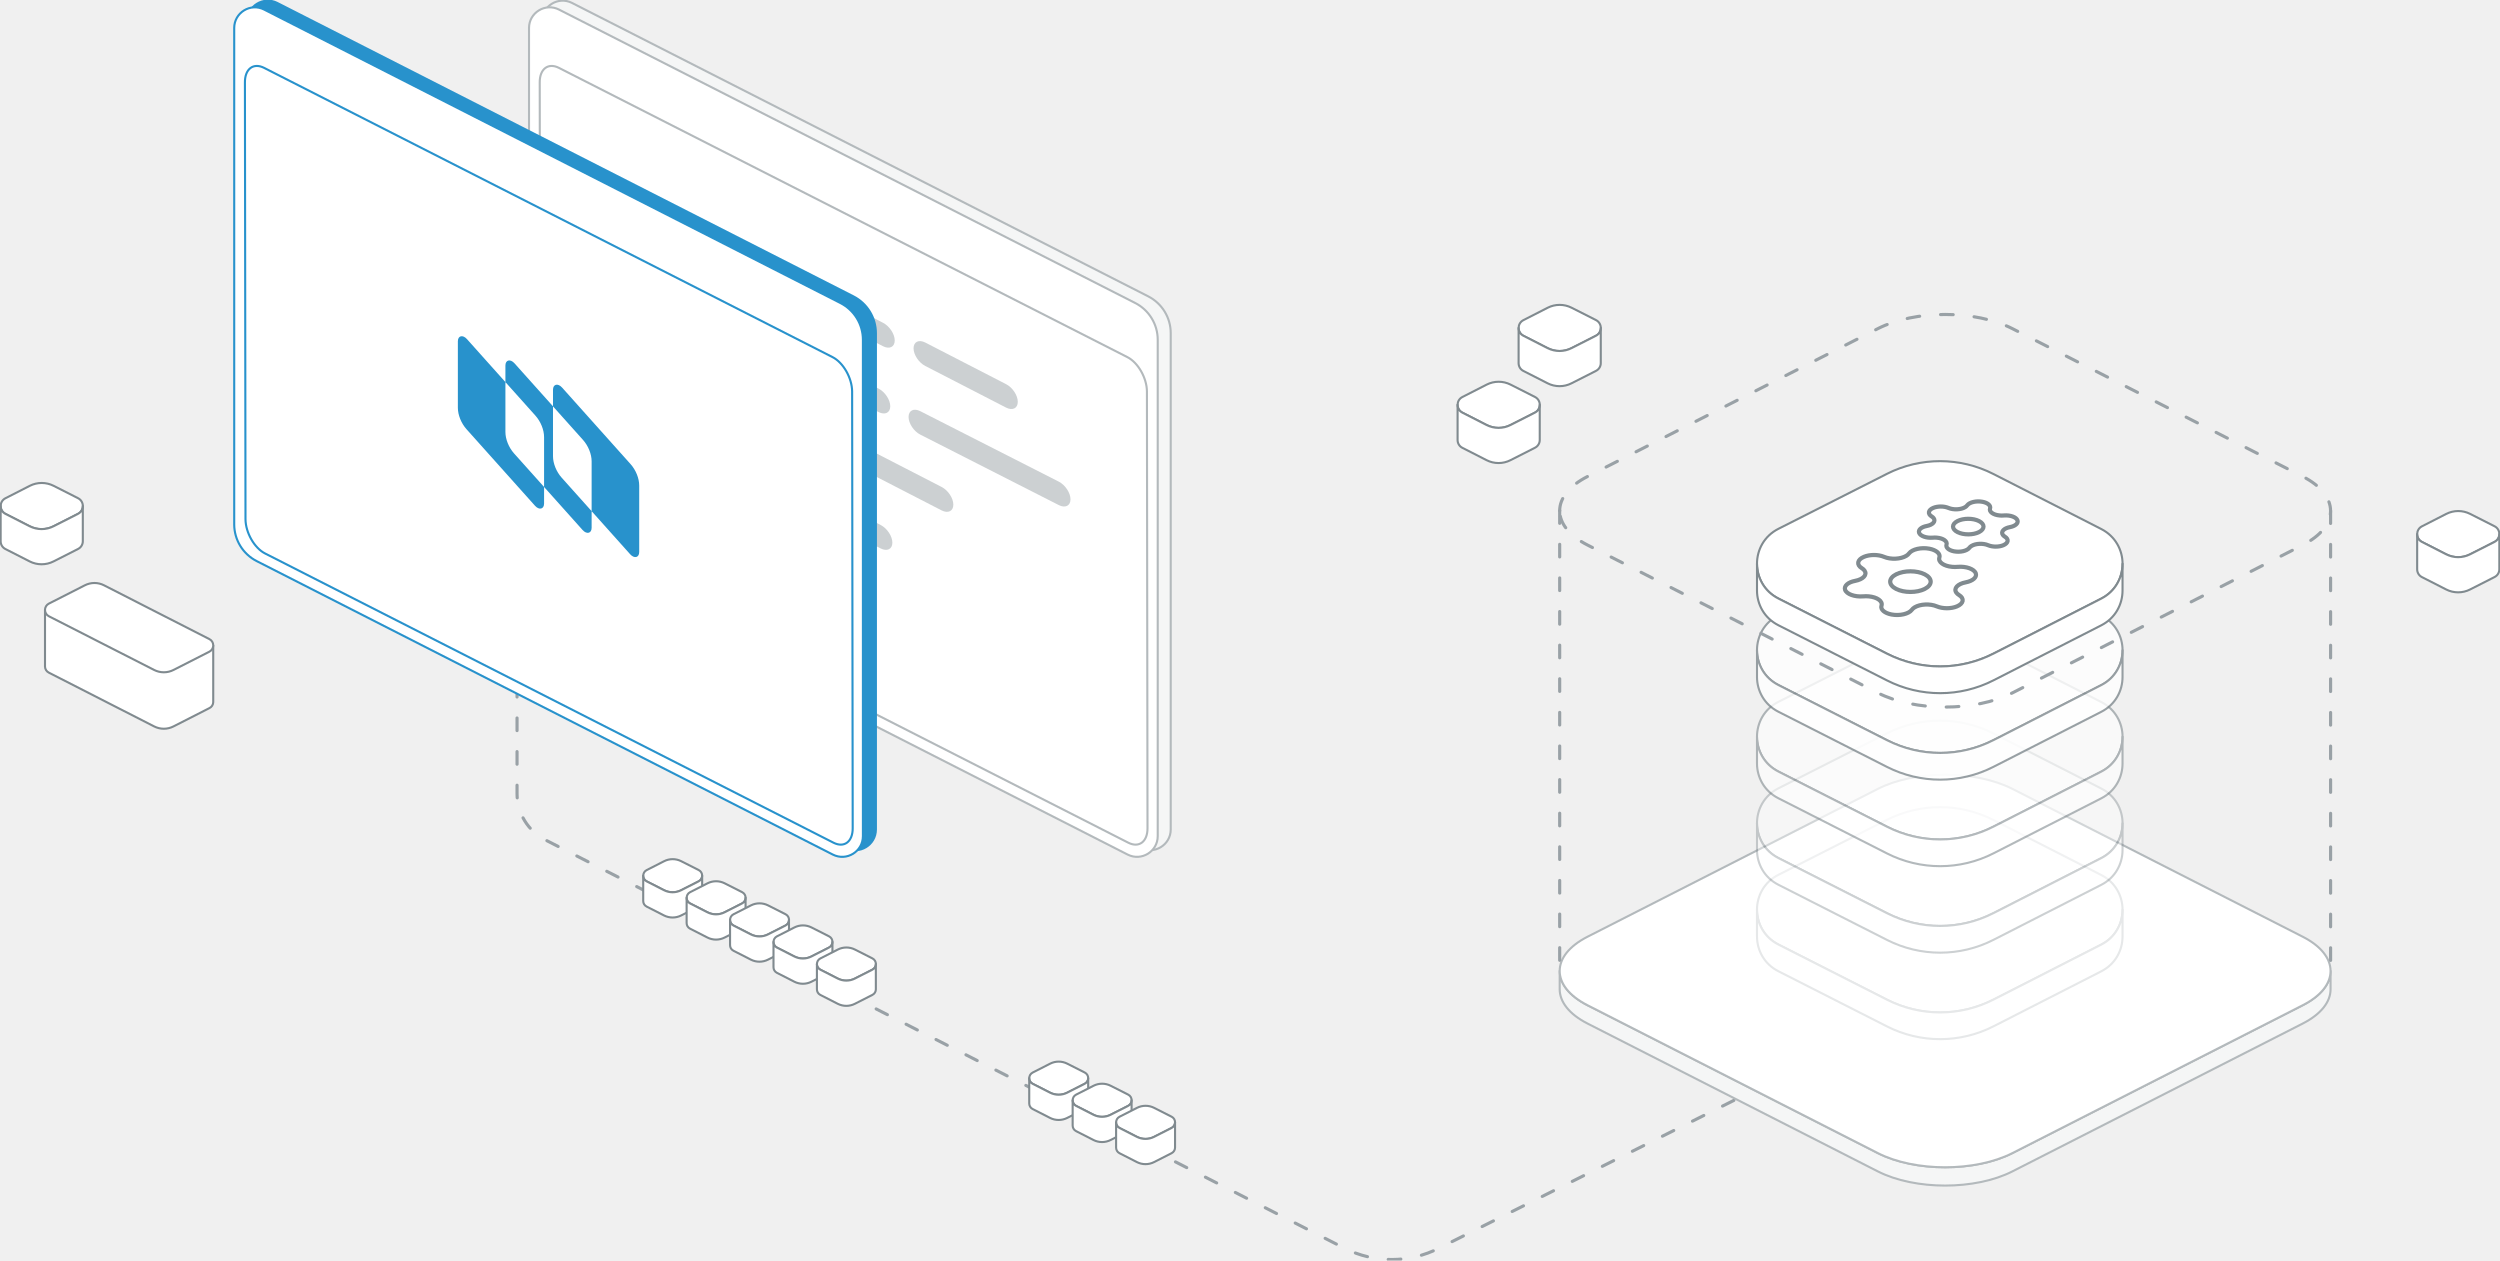
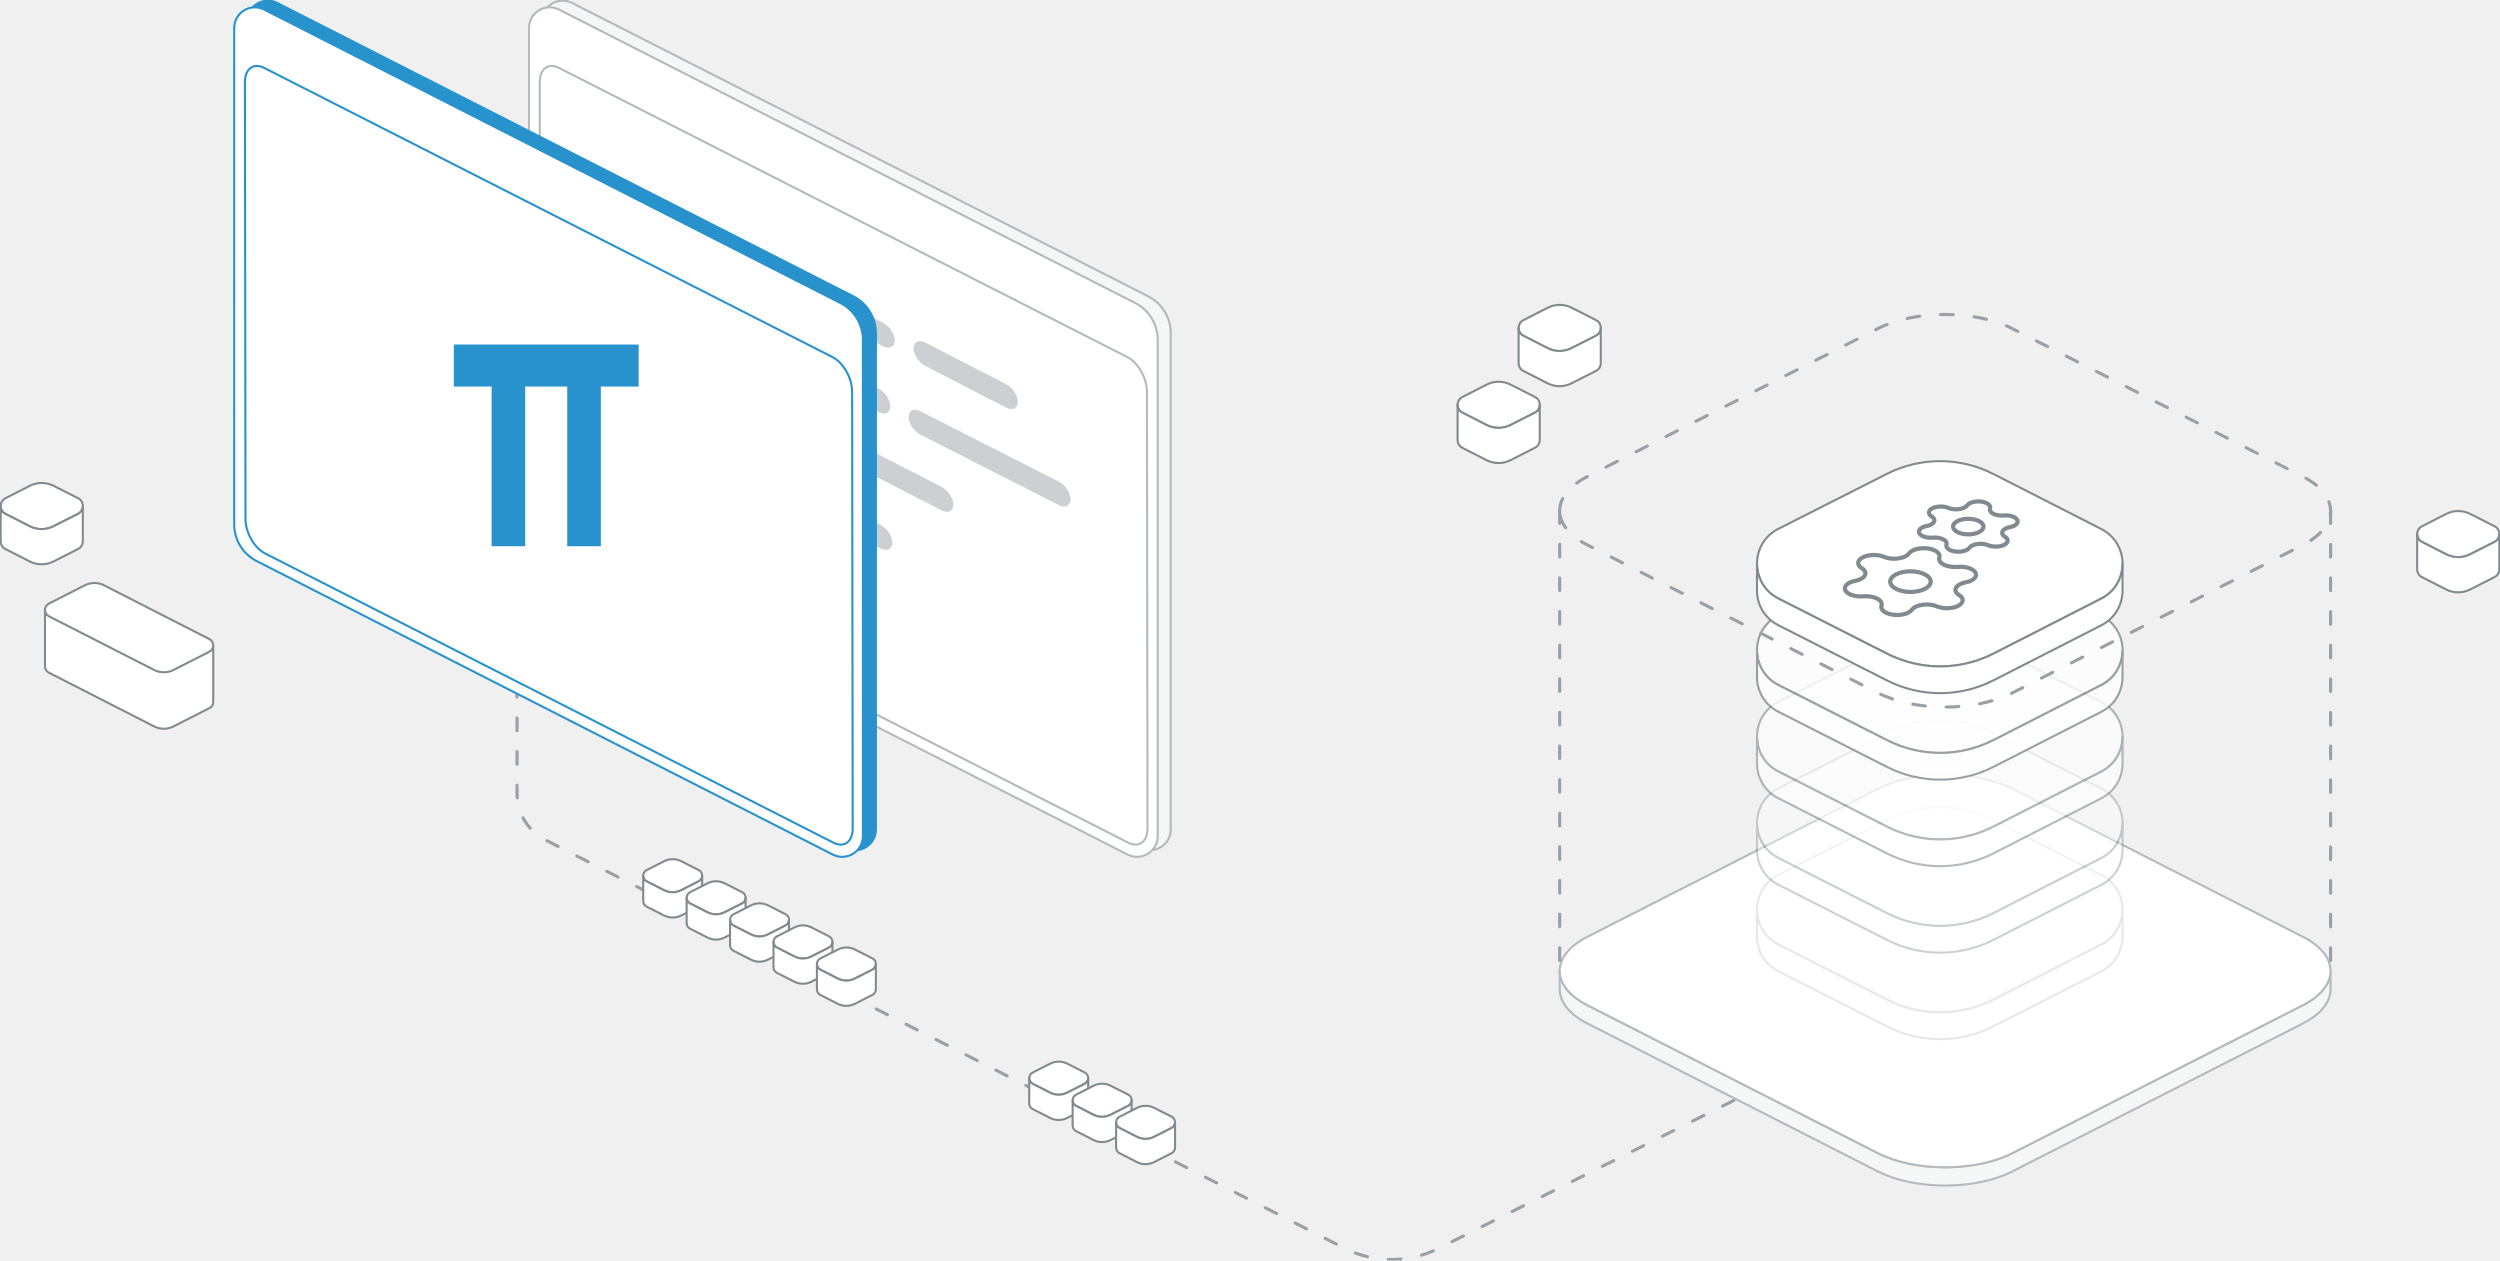
<svg xmlns="http://www.w3.org/2000/svg" width="595" height="300" viewBox="0 0 595 300" fill="none">
  <g clip-path="url(#clip0_1005_112043)">
    <path d="M412.653 261.898L342.506 297.05C335.439 300.668 327.06 300.68 319.981 297.074L129.812 199.907C125.666 197.798 123.055 193.536 123.055 188.885V106.099" stroke="#99A1A6" stroke-width="0.75" stroke-linecap="round" stroke-linejoin="round" stroke-dasharray="3 5 3 5" />
    <path d="M136.141 0.699L273.261 70.526C276.553 72.203 278.632 75.586 278.632 79.285V197.427C278.626 201.095 274.746 203.47 271.472 201.806L134.365 131.966C131.073 130.29 129 126.907 129 123.208V5.078C129 1.41 132.88 -0.965 136.147 0.699H136.141Z" fill="#F5F6F6" stroke="#B3B9BC" stroke-width="0.5" stroke-linecap="round" stroke-linejoin="round" />
    <path d="M133.047 2.282L270.167 72.11C273.459 73.786 275.538 77.17 275.538 80.868V199.01C275.532 202.678 271.652 205.054 268.379 203.39L131.271 133.55C127.979 131.874 125.906 128.49 125.906 124.791V6.662C125.906 2.994 129.786 0.619 133.053 2.282H133.047Z" fill="white" stroke="#B3B9BC" stroke-width="0.5" stroke-linecap="round" stroke-linejoin="round" />
    <path d="M268.545 200.569L133.251 131.725C130.708 130.432 128.622 126.783 128.591 123.573L128.455 19.614C128.431 16.41 130.466 14.857 133.016 16.15L268.31 84.994C270.853 86.287 272.939 89.936 272.97 93.147L273.106 197.105C273.131 200.309 271.095 201.862 268.545 200.569Z" fill="white" stroke="#B3B9BC" stroke-width="0.5" stroke-linecap="round" stroke-linejoin="round" />
    <path d="M180.304 67.013L161.078 57.11C159.537 56.325 158.287 54.438 158.287 52.898C158.287 51.358 159.537 50.745 161.078 51.531L180.304 61.434C181.845 62.219 183.095 64.106 183.095 65.646C183.095 67.186 181.845 67.799 180.304 67.013Z" fill="#CCD0D2" />
    <path d="M210.156 82.402L190.929 72.499C189.389 71.714 188.139 69.827 188.139 68.287C188.139 66.747 189.389 66.135 190.929 66.92L210.156 76.823C211.696 77.609 212.946 79.495 212.946 81.035C212.946 82.576 211.696 83.188 210.156 82.402Z" fill="#CCD0D2" />
    <path d="M239.443 97.006L220.217 87.103C218.676 86.318 217.426 84.431 217.426 82.891C217.426 81.351 218.676 80.739 220.217 81.524L239.443 91.427C240.983 92.213 242.233 94.099 242.233 95.639C242.233 97.179 240.983 97.792 239.443 97.006Z" fill="#CCD0D2" />
    <path d="M180.304 115.921L161.078 106.018C159.537 105.233 158.287 103.346 158.287 101.806C158.287 100.266 159.537 99.654 161.078 100.439L180.304 110.342C181.845 111.128 183.095 113.014 183.095 114.554C183.095 116.095 181.845 116.707 180.304 115.921Z" fill="#CCD0D2" />
    <path d="M209.591 130.525L190.365 120.622C188.824 119.837 187.574 117.95 187.574 116.41C187.574 114.87 188.824 114.257 190.365 115.043L209.591 124.946C211.132 125.731 212.382 127.618 212.382 129.158C212.382 130.698 211.132 131.311 209.591 130.525Z" fill="#CCD0D2" />
    <path d="M179.804 83.46L160.578 73.557C159.037 72.772 157.787 70.885 157.787 69.345C157.787 67.805 159.037 67.192 160.578 67.978L179.804 77.881C181.345 78.666 182.595 80.553 182.595 82.093C182.595 83.633 181.345 84.246 179.804 83.46Z" fill="#CCD0D2" />
    <path d="M209.091 98.064L189.865 88.161C188.324 87.376 187.074 85.489 187.074 83.949C187.074 82.409 188.324 81.796 189.865 82.582L209.091 92.485C210.632 93.27 211.882 95.157 211.882 96.697C211.882 98.237 210.632 98.85 209.091 98.064Z" fill="#CCD0D2" />
    <path d="M224.103 121.476L204.877 111.573C203.336 110.787 202.086 108.901 202.086 107.361C202.086 105.821 203.336 105.208 204.877 105.994L224.103 115.897C225.644 116.682 226.894 118.569 226.894 120.109C226.894 121.649 225.644 122.261 224.103 121.476Z" fill="#CCD0D2" />
    <path d="M194.035 138.17L161.078 121.402C159.537 120.616 158.287 118.73 158.287 117.189C158.287 115.649 159.537 115.037 161.078 115.822L194.035 132.591C195.576 133.377 196.826 135.263 196.826 136.803C196.826 138.344 195.576 138.956 194.035 138.17Z" fill="#CCD0D2" />
    <path d="M150.992 51.976L147.799 50.349C147.168 50.028 146.66 49.261 146.66 48.63V45.438C146.66 44.807 147.174 44.56 147.799 44.875L150.992 46.502C151.623 46.824 152.13 47.591 152.13 48.222V51.413C152.13 52.044 151.617 52.292 150.992 51.976Z" fill="#CCD0D2" />
    <path d="M150.992 67.947L147.799 66.32C147.168 65.999 146.66 65.232 146.66 64.601V61.409C146.66 60.778 147.174 60.531 147.799 60.846L150.992 62.473C151.623 62.795 152.13 63.562 152.13 64.192V67.384C152.13 68.015 151.617 68.263 150.992 67.947Z" fill="#CCD0D2" />
    <path d="M150.992 84.141L147.799 82.514C147.168 82.192 146.66 81.425 146.66 80.794V77.603C146.66 76.972 147.174 76.724 147.799 77.04L150.992 78.666C151.623 78.988 152.13 79.755 152.13 80.386V83.578C152.13 84.209 151.617 84.456 150.992 84.141Z" fill="#CCD0D2" />
    <path d="M150.992 116.274L147.799 114.647C147.168 114.325 146.66 113.558 146.66 112.928V109.736C146.66 109.105 147.174 108.858 147.799 109.173L150.992 110.8C151.623 111.121 152.13 111.888 152.13 112.519V115.711C152.13 116.342 151.617 116.589 150.992 116.274Z" fill="#CCD0D2" />
    <path d="M251.986 120.208L219.029 103.439C217.488 102.654 216.238 100.767 216.238 99.227C216.238 97.687 217.488 97.074 219.029 97.86L251.986 114.629C253.527 115.414 254.777 117.301 254.777 118.841C254.777 120.381 253.527 120.993 251.986 120.208Z" fill="#CCD0D2" />
    <path d="M194.035 105.963L161.078 89.194C159.537 88.409 158.287 86.522 158.287 84.982C158.287 83.442 159.537 82.829 161.078 83.615L194.035 100.384C195.576 101.169 196.826 103.056 196.826 104.596C196.826 106.136 195.576 106.748 194.035 105.963Z" fill="#CCD0D2" />
    <path d="M150.992 100.192L147.799 98.565C147.168 98.243 146.66 97.476 146.66 96.845V93.654C146.66 93.023 147.174 92.775 147.799 93.091L150.992 94.718C151.623 95.039 152.13 95.806 152.13 96.437V99.629C152.13 100.26 151.617 100.507 150.992 100.192Z" fill="#CCD0D2" />
    <path d="M65.971 0.699L203.091 70.526C206.383 72.203 208.462 75.586 208.462 79.285V197.427C208.456 201.095 204.576 203.47 201.302 201.806L64.195 131.966C60.903 130.29 58.83 126.907 58.83 123.208V5.078C58.83 1.41 62.71 -0.965 65.977 0.699H65.971Z" fill="#2892CC" stroke="#2892CC" stroke-width="0.5" stroke-linecap="round" stroke-linejoin="round" />
    <path d="M62.883 2.282L200.003 72.11C203.295 73.786 205.374 77.17 205.374 80.868V199.01C205.368 202.678 201.488 205.054 198.214 203.39L61.107 133.55C57.815 131.874 55.742 128.49 55.742 124.791V6.662C55.742 2.994 59.622 0.619 62.889 2.282H62.883Z" fill="white" stroke="#2892CC" stroke-width="0.5" stroke-linecap="round" stroke-linejoin="round" />
    <path d="M198.381 200.569L63.087 131.725C60.544 130.432 58.458 126.783 58.427 123.573L58.291 19.614C58.267 16.41 60.302 14.857 62.852 16.15L198.146 84.994C200.689 86.287 202.775 89.936 202.806 93.147L202.942 197.105C202.966 200.309 200.931 201.862 198.381 200.569Z" fill="white" stroke="#2892CC" stroke-width="0.5" stroke-linecap="round" stroke-linejoin="round" />
    <path d="M153.084 208.425C153.084 208.957 153.356 209.482 153.901 209.761L157.168 211.425L158.041 211.87C159.328 212.526 160.844 212.526 162.131 211.87L163.016 211.418L166.295 209.754C166.84 209.476 167.118 208.95 167.118 208.418C167.118 207.886 166.846 207.355 166.295 207.076L162.131 204.967C160.844 204.317 159.328 204.317 158.047 204.973L153.907 207.082C153.362 207.361 153.09 207.893 153.09 208.418L153.084 208.425Z" fill="white" stroke="#808A8F" stroke-width="0.5" stroke-linecap="round" stroke-linejoin="round" />
    <path d="M153.084 208.425V214.431C153.084 214.963 153.357 215.488 153.901 215.767L158.035 217.876C159.322 218.532 160.838 218.532 162.125 217.876L166.289 215.761C166.834 215.482 167.112 214.956 167.112 214.424V208.418C167.112 208.944 166.834 209.476 166.289 209.754L163.01 211.418L162.125 211.87C160.838 212.526 159.322 212.526 158.035 211.87L157.162 211.425L153.895 209.761C153.35 209.482 153.078 208.95 153.078 208.425H153.084Z" fill="white" stroke="#808A8F" stroke-width="0.5" stroke-linecap="round" stroke-linejoin="round" />
    <path d="M163.418 213.682C163.418 214.214 163.69 214.74 164.235 215.018L167.502 216.682L168.375 217.128C169.662 217.783 171.178 217.783 172.465 217.128L173.35 216.676L176.629 215.012C177.174 214.734 177.452 214.208 177.452 213.676C177.452 213.144 177.18 212.612 176.629 212.334L172.465 210.225C171.178 209.575 169.662 209.575 168.381 210.231L164.241 212.34C163.696 212.618 163.424 213.15 163.424 213.676L163.418 213.682Z" fill="white" stroke="#808A8F" stroke-width="0.5" stroke-linecap="round" stroke-linejoin="round" />
    <path d="M163.418 213.682V219.688C163.418 220.22 163.691 220.746 164.235 221.024L168.369 223.134C169.656 223.789 171.172 223.789 172.459 223.134L176.623 221.018C177.168 220.74 177.446 220.214 177.446 219.682V213.676C177.446 214.202 177.168 214.734 176.623 215.012L173.344 216.676L172.459 217.127C171.172 217.783 169.656 217.783 168.369 217.127L167.496 216.682L164.229 215.018C163.684 214.74 163.412 214.208 163.412 213.682H163.418Z" fill="white" stroke="#808A8F" stroke-width="0.5" stroke-linecap="round" stroke-linejoin="round" />
    <path d="M173.752 218.94C173.752 219.472 174.024 219.998 174.569 220.276L177.836 221.94L178.709 222.385C179.996 223.041 181.512 223.041 182.799 222.385L183.684 221.934L186.963 220.27C187.508 219.991 187.786 219.466 187.786 218.934C187.786 218.402 187.514 217.87 186.963 217.591L182.799 215.482C181.512 214.833 179.996 214.833 178.715 215.488L174.575 217.598C174.03 217.876 173.758 218.408 173.758 218.934L173.752 218.94Z" fill="white" stroke="#808A8F" stroke-width="0.5" stroke-linecap="round" stroke-linejoin="round" />
    <path d="M173.752 218.94V224.946C173.752 225.478 174.025 226.004 174.569 226.282L178.703 228.391C179.99 229.047 181.506 229.047 182.793 228.391L186.957 226.276C187.502 225.997 187.78 225.472 187.78 224.94V218.934C187.78 219.459 187.502 219.991 186.957 220.27L183.678 221.934L182.793 222.385C181.506 223.041 179.99 223.041 178.703 222.385L177.83 221.94L174.563 220.276C174.018 219.998 173.746 219.466 173.746 218.94H173.752Z" fill="white" stroke="#808A8F" stroke-width="0.5" stroke-linecap="round" stroke-linejoin="round" />
    <path d="M184.092 224.191C184.092 224.723 184.364 225.249 184.909 225.527L188.176 227.191L189.048 227.637C190.335 228.292 191.852 228.292 193.139 227.637L194.024 227.185L197.303 225.521C197.848 225.243 198.126 224.717 198.126 224.185C198.126 223.653 197.854 223.121 197.303 222.843L193.139 220.734C191.852 220.084 190.335 220.084 189.055 220.74L184.915 222.849C184.37 223.127 184.098 223.659 184.098 224.185L184.092 224.191Z" fill="white" stroke="#808A8F" stroke-width="0.5" stroke-linecap="round" stroke-linejoin="round" />
    <path d="M184.092 224.191V230.197C184.092 230.729 184.364 231.255 184.909 231.533L189.043 233.643C190.33 234.298 191.846 234.298 193.133 233.643L197.297 231.527C197.842 231.249 198.12 230.723 198.12 230.191V224.185C198.12 224.711 197.842 225.243 197.297 225.521L194.018 227.185L193.133 227.637C191.846 228.292 190.33 228.292 189.043 227.637L188.17 227.191L184.903 225.527C184.358 225.249 184.086 224.717 184.086 224.191H184.092Z" fill="white" stroke="#808A8F" stroke-width="0.5" stroke-linecap="round" stroke-linejoin="round" />
    <path d="M194.426 229.449C194.426 229.981 194.698 230.507 195.243 230.785L198.51 232.449L199.382 232.894C200.669 233.55 202.186 233.55 203.473 232.894L204.357 232.443L207.637 230.779C208.182 230.5 208.46 229.975 208.46 229.443C208.46 228.911 208.188 228.379 207.637 228.1L203.473 225.991C202.186 225.342 200.669 225.342 199.389 225.997L195.249 228.107C194.704 228.385 194.432 228.917 194.432 229.443L194.426 229.449Z" fill="white" stroke="#808A8F" stroke-width="0.5" stroke-linecap="round" stroke-linejoin="round" />
    <path d="M194.426 229.449V235.455C194.426 235.987 194.698 236.513 195.243 236.791L199.377 238.9C200.664 239.556 202.18 239.556 203.467 238.9L207.631 236.785C208.176 236.506 208.454 235.981 208.454 235.449V229.443C208.454 229.968 208.176 230.5 207.631 230.779L204.352 232.443L203.467 232.894C202.18 233.55 200.664 233.55 199.377 232.894L198.504 232.449L195.237 230.785C194.692 230.507 194.42 229.975 194.42 229.449H194.426Z" fill="white" stroke="#808A8F" stroke-width="0.5" stroke-linecap="round" stroke-linejoin="round" />
    <path d="M244.957 256.609C244.957 257.141 245.229 257.667 245.774 257.945L249.041 259.609L249.914 260.054C251.201 260.71 252.717 260.71 254.004 260.054L254.889 259.603L258.168 257.939C258.713 257.661 258.991 257.135 258.991 256.603C258.991 256.071 258.719 255.539 258.168 255.261L254.004 253.151C252.717 252.502 251.201 252.502 249.92 253.158L245.78 255.267C245.236 255.545 244.963 256.077 244.963 256.603L244.957 256.609Z" fill="white" stroke="#808A8F" stroke-width="0.5" stroke-linecap="round" stroke-linejoin="round" />
    <path d="M244.957 256.609V262.615C244.957 263.147 245.23 263.673 245.774 263.951L249.908 266.061C251.195 266.716 252.711 266.716 253.998 266.061L258.163 263.945C258.707 263.667 258.986 263.141 258.986 262.609V256.603C258.986 257.129 258.707 257.661 258.163 257.939L254.883 259.603L253.998 260.054C252.711 260.71 251.195 260.71 249.908 260.054L249.035 259.609L245.768 257.945C245.223 257.667 244.951 257.135 244.951 256.609H244.957Z" fill="white" stroke="#808A8F" stroke-width="0.5" stroke-linecap="round" stroke-linejoin="round" />
    <path d="M255.291 261.867C255.291 262.399 255.563 262.924 256.108 263.203L259.375 264.867L260.248 265.312C261.535 265.968 263.051 265.968 264.338 265.312L265.223 264.861L268.502 263.197C269.047 262.918 269.325 262.393 269.325 261.861C269.325 261.329 269.053 260.797 268.502 260.518L264.338 258.409C263.051 257.76 261.535 257.76 260.254 258.415L256.114 260.525C255.569 260.803 255.297 261.335 255.297 261.861L255.291 261.867Z" fill="white" stroke="#808A8F" stroke-width="0.5" stroke-linecap="round" stroke-linejoin="round" />
    <path d="M255.291 261.867V267.873C255.291 268.405 255.564 268.931 256.108 269.209L260.242 271.318C261.529 271.974 263.045 271.974 264.332 271.318L268.497 269.203C269.041 268.924 269.32 268.399 269.32 267.867V261.861C269.32 262.386 269.041 262.918 268.497 263.197L265.217 264.861L264.332 265.312C263.045 265.968 261.529 265.968 260.242 265.312L259.369 264.867L256.102 263.203C255.557 262.924 255.285 262.393 255.285 261.867H255.291Z" fill="white" stroke="#808A8F" stroke-width="0.5" stroke-linecap="round" stroke-linejoin="round" />
    <path d="M265.631 267.124C265.631 267.656 265.903 268.182 266.448 268.46L269.715 270.124L270.587 270.57C271.875 271.225 273.391 271.225 274.678 270.57L275.563 270.118L278.842 268.454C279.387 268.176 279.665 267.65 279.665 267.118C279.665 266.586 279.393 266.054 278.842 265.776L274.678 263.667C273.391 263.017 271.875 263.017 270.594 263.673L266.454 265.782C265.909 266.061 265.637 266.592 265.637 267.118L265.631 267.124Z" fill="white" stroke="#808A8F" stroke-width="0.5" stroke-linecap="round" stroke-linejoin="round" />
    <path d="M265.631 267.124V273.13C265.631 273.662 265.903 274.188 266.448 274.467L270.582 276.576C271.869 277.231 273.385 277.231 274.672 276.576L278.836 274.46C279.381 274.182 279.659 273.656 279.659 273.124V267.118C279.659 267.644 279.381 268.176 278.836 268.454L275.557 270.118L274.672 270.57C273.385 271.225 271.869 271.225 270.582 270.57L269.709 270.124L266.442 268.46C265.897 268.182 265.625 267.65 265.625 267.124H265.631Z" fill="white" stroke="#808A8F" stroke-width="0.5" stroke-linecap="round" stroke-linejoin="round" />
    <path d="M371.205 231.082C371.205 234.038 373.408 236.995 377.839 239.253L446.921 274.436C455.77 278.939 470.114 278.939 478.957 274.436L548.039 239.253C552.458 237.001 554.673 234.057 554.673 231.107V235.461C554.673 238.412 552.458 241.356 548.039 243.607L478.957 278.79C470.108 283.293 455.764 283.293 446.921 278.79L377.839 243.607C373.408 241.35 371.205 238.393 371.205 235.436V231.082Z" fill="#F5F6F6" stroke="#B3B9BC" stroke-width="0.5" stroke-linecap="round" stroke-linejoin="round" />
    <path d="M371.205 231.082C371.205 228.131 373.42 225.187 377.839 222.936L446.921 187.753C455.77 183.25 470.114 183.25 478.957 187.753L548.039 222.936C552.47 225.193 554.673 228.15 554.673 231.107C554.673 234.063 552.458 237.001 548.039 239.253L478.957 274.436C470.108 278.939 455.764 278.939 446.921 274.436L377.839 239.253C373.408 236.995 371.205 234.038 371.205 231.082Z" fill="white" stroke="#B3B9BC" stroke-width="0.5" stroke-linecap="round" stroke-linejoin="round" />
    <g opacity="0.2">
      <path d="M505.163 216.527C505.163 219.812 503.467 223.103 500.089 224.822L479.842 235.158L474.452 237.904C466.488 241.974 457.058 241.981 449.094 237.923L443.599 235.133L423.259 224.797C419.88 223.084 418.172 219.806 418.166 216.534C418.16 213.237 419.849 209.934 423.271 208.202L449.106 195.113C457.07 191.081 466.482 191.099 474.44 195.163L500.095 208.251C503.474 209.983 505.169 213.262 505.169 216.534L505.163 216.527Z" fill="white" stroke="#808A8F" stroke-width="0.5" stroke-linecap="round" stroke-linejoin="round" />
      <path d="M505.163 216.527V222.886C505.163 226.171 503.467 229.461 500.089 231.181L474.452 244.263C466.488 248.333 457.058 248.339 449.094 244.282L423.259 231.156C419.88 229.443 418.172 226.164 418.166 222.892V216.534C418.178 219.812 419.88 223.09 423.259 224.797L443.599 235.133L449.094 237.923C457.058 241.981 466.488 241.974 474.452 237.904L479.842 235.158L500.089 224.822C503.467 223.103 505.163 219.812 505.163 216.527Z" fill="white" stroke="#808A8F" stroke-width="0.5" stroke-linecap="round" stroke-linejoin="round" />
    </g>
    <g opacity="0.4">
      <path d="M505.163 195.942C505.163 199.227 503.467 202.517 500.089 204.237L479.842 214.573L474.452 217.319C466.488 221.389 457.058 221.395 449.094 217.338L443.599 214.548L423.259 204.212C419.88 202.499 418.172 199.221 418.166 195.948C418.16 192.652 419.849 189.349 423.271 187.617L449.106 174.528C457.07 170.495 466.482 170.514 474.44 174.578L500.095 187.666C503.474 189.398 505.169 192.676 505.169 195.948L505.163 195.942Z" fill="white" stroke="#808A8F" stroke-width="0.5" stroke-linecap="round" stroke-linejoin="round" />
      <path d="M505.163 195.942V202.301C505.163 205.585 503.467 208.876 500.089 210.596L474.452 223.678C466.488 227.748 457.058 227.754 449.094 223.696L423.259 210.571C419.88 208.858 418.172 205.579 418.166 202.307V195.949C418.178 199.227 419.88 202.505 423.259 204.212L443.599 214.548L449.094 217.338C457.058 221.395 466.488 221.389 474.452 217.319L479.842 214.573L500.089 204.237C503.467 202.517 505.163 199.227 505.163 195.942Z" fill="white" stroke="#808A8F" stroke-width="0.5" stroke-linecap="round" stroke-linejoin="round" />
    </g>
    <g opacity="0.6">
      <path d="M505.163 175.357C505.163 178.642 503.467 181.932 500.089 183.652L479.842 193.988L474.452 196.734C466.488 200.804 457.058 200.81 449.094 196.753L443.599 193.963L423.259 183.627C419.88 181.914 418.172 178.635 418.166 175.363C418.16 172.067 419.849 168.763 423.271 167.032L449.106 153.943C457.07 149.91 466.482 149.929 474.44 153.993L500.095 167.081C503.474 168.813 505.169 172.091 505.169 175.363L505.163 175.357Z" fill="white" stroke="#808A8F" stroke-width="0.5" stroke-linecap="round" stroke-linejoin="round" />
      <path d="M505.163 175.357V181.716C505.163 185 503.467 188.291 500.089 190.01L474.452 203.093C466.488 207.163 457.058 207.169 449.094 203.111L423.259 189.986C419.88 188.272 418.172 184.994 418.166 181.722V175.363C418.178 178.642 419.88 181.92 423.259 183.627L443.599 193.963L449.094 196.753C457.058 200.81 466.488 200.804 474.452 196.734L479.842 193.988L500.089 183.652C503.467 181.932 505.163 178.642 505.163 175.357Z" fill="white" stroke="#808A8F" stroke-width="0.5" stroke-linecap="round" stroke-linejoin="round" />
    </g>
    <g opacity="0.8">
      <path d="M505.163 154.766C505.163 158.05 503.467 161.341 500.089 163.061L479.842 173.396L474.452 176.143C466.488 180.213 457.058 180.219 449.094 176.161L443.599 173.372L423.259 163.036C419.88 161.322 418.172 158.044 418.166 154.772C418.16 151.475 419.849 148.172 423.271 146.44L449.106 133.352C457.07 129.319 466.482 129.338 474.44 133.401L500.095 146.49C503.474 148.222 505.169 151.5 505.169 154.772L505.163 154.766Z" fill="white" stroke="#808A8F" stroke-width="0.5" stroke-linecap="round" stroke-linejoin="round" />
      <path d="M505.163 154.766V161.124C505.163 164.409 503.467 167.7 500.089 169.419L474.452 182.501C466.488 186.571 457.058 186.578 449.094 182.52L423.259 169.394C419.88 167.681 418.172 164.403 418.166 161.131V154.772C418.178 158.05 419.88 161.329 423.259 163.036L443.599 173.372L449.094 176.161C457.058 180.219 466.488 180.213 474.452 176.143L479.842 173.396L500.089 163.061C503.467 161.341 505.163 158.05 505.163 154.766Z" fill="white" stroke="#808A8F" stroke-width="0.5" stroke-linecap="round" stroke-linejoin="round" />
    </g>
    <path d="M505.163 134.181C505.163 137.465 503.467 140.756 500.089 142.475L479.842 152.811L474.452 155.558C466.488 159.628 457.058 159.634 449.094 155.576L443.599 152.787L423.259 142.451C419.88 140.737 418.172 137.459 418.166 134.187C418.16 130.89 419.849 127.587 423.271 125.855L449.106 112.767C457.07 108.734 466.482 108.752 474.44 112.816L500.095 125.905C503.474 127.637 505.169 130.915 505.169 134.187L505.163 134.181Z" fill="white" stroke="#808A8F" stroke-width="0.5" stroke-linecap="round" stroke-linejoin="round" />
    <path d="M505.163 134.181V140.539C505.163 143.824 503.467 147.114 500.089 148.834L474.452 161.916C466.488 165.986 457.058 165.992 449.094 161.935L423.259 148.809C419.88 147.096 418.172 143.818 418.166 140.546V134.187C418.178 137.465 419.88 140.743 423.259 142.451L443.599 152.787L449.094 155.576C457.058 159.634 466.488 159.628 474.452 155.558L479.842 152.811L500.089 142.475C503.467 140.756 505.163 137.465 505.163 134.181Z" fill="white" stroke="#808A8F" stroke-width="0.5" stroke-linecap="round" stroke-linejoin="round" />
    <path d="M443.109 135.226C441.785 134.41 442.014 133.203 443.611 132.529C445.003 131.942 447.008 131.942 448.4 132.529C449.991 133.21 452.361 133.098 453.697 132.288C453.976 132.115 454.198 131.923 454.347 131.713C455.077 130.723 457.243 130.222 459.186 130.593C460.863 130.915 461.865 131.793 461.574 132.696C461.216 133.735 462.583 134.731 464.625 134.911C465.052 134.948 465.491 134.948 465.925 134.911C467.973 134.737 469.91 135.443 470.244 136.488C470.535 137.391 469.538 138.269 467.855 138.591C465.906 138.956 464.897 140.051 465.609 141.047C465.758 141.257 465.98 141.449 466.259 141.622C467.583 142.438 467.354 143.644 465.758 144.319C464.365 144.906 462.36 144.906 460.968 144.319C459.378 143.638 457.008 143.743 455.671 144.554C455.393 144.727 455.17 144.919 455.021 145.129C454.291 146.119 452.125 146.62 450.182 146.249C448.505 145.927 447.503 145.049 447.794 144.145C448.153 143.106 446.785 142.11 444.743 141.931C444.316 141.894 443.877 141.894 443.444 141.931C441.395 142.104 439.465 141.393 439.124 140.354C438.834 139.451 439.83 138.572 441.507 138.251C443.456 137.886 444.465 136.791 443.753 135.795C443.605 135.585 443.382 135.393 443.103 135.22" stroke="#808A8F" stroke-linecap="round" stroke-linejoin="round" />
    <path d="M451.278 136.692C453.159 135.733 456.21 135.733 458.091 136.692C459.972 137.651 459.972 139.203 458.091 140.162C456.21 141.121 453.159 141.121 451.278 140.162C449.397 139.203 449.397 137.651 451.278 136.692Z" stroke="#808A8F" stroke-linecap="round" stroke-linejoin="round" />
    <path d="M459.731 122.911C458.735 122.299 458.902 121.389 460.109 120.882C461.155 120.443 462.671 120.443 463.716 120.882C464.917 121.395 466.699 121.315 467.701 120.703C467.912 120.573 468.079 120.431 468.19 120.27C468.741 119.527 470.368 119.15 471.835 119.428C473.097 119.67 473.852 120.332 473.63 121.012C473.357 121.797 474.391 122.546 475.931 122.682C476.253 122.713 476.587 122.713 476.909 122.682C478.45 122.552 479.91 123.084 480.164 123.87C480.387 124.55 479.632 125.212 478.37 125.453C476.903 125.725 476.142 126.554 476.68 127.303C476.792 127.457 476.959 127.606 477.169 127.736C478.165 128.348 477.998 129.257 476.792 129.764C475.746 130.204 474.23 130.204 473.184 129.764C471.984 129.251 470.201 129.331 469.199 129.944C468.989 130.074 468.821 130.216 468.71 130.377C468.159 131.119 466.532 131.496 465.065 131.218C463.803 130.977 463.048 130.315 463.271 129.634C463.543 128.849 462.51 128.1 460.969 127.964C460.647 127.933 460.313 127.933 459.991 127.964C458.45 128.094 456.99 127.562 456.736 126.777C456.52 126.096 457.269 125.435 458.531 125.193C459.997 124.921 460.759 124.092 460.22 123.344C460.109 123.189 459.942 123.041 459.731 122.911Z" stroke="#808A8F" stroke-linecap="round" stroke-linejoin="round" />
    <path d="M465.883 124.018C467.3 123.294 469.596 123.294 471.013 124.018C472.43 124.742 472.43 125.911 471.013 126.634C469.596 127.358 467.3 127.358 465.883 126.634C464.466 125.911 464.466 124.742 465.883 124.018Z" stroke="#808A8F" stroke-linecap="round" stroke-linejoin="round" />
    <path d="M371.205 121.55C371.205 118.6 373.42 115.655 377.839 113.404L446.921 78.221C455.77 73.718 470.114 73.718 478.957 78.221L548.039 113.404C552.47 115.662 554.673 118.618 554.673 121.575C554.673 124.531 552.458 127.47 548.039 129.721L478.957 164.904C470.108 169.407 455.764 169.407 446.921 164.904L377.839 129.721C373.408 127.463 371.205 124.507 371.205 121.55Z" stroke="#99A1A6" stroke-width="0.75" stroke-linecap="round" stroke-linejoin="round" stroke-dasharray="3 5 3 5" />
    <path d="M554.68 121.575V232.053" stroke="#99A1A6" stroke-width="0.75" stroke-linecap="round" stroke-linejoin="round" stroke-dasharray="3 5 3 5" />
    <path d="M371.205 121.55V231.082" stroke="#99A1A6" stroke-width="0.75" stroke-linecap="round" stroke-linejoin="round" stroke-dasharray="3 5 3 5" />
-     <path d="M131.613 92.763C131.613 91.415 132.782 91.13 133.772 92.237L150.071 110.453C151.334 111.864 152.132 113.843 152.132 115.563V131.379C152.132 132.727 150.962 133.012 149.972 131.905L140.808 121.661V109.798C140.808 108.078 140.01 106.099 138.747 104.689L131.613 96.716V92.769V92.763ZM108.971 81.227C108.971 79.879 110.14 79.594 111.13 80.701L120.289 90.938V102.808C120.289 104.528 121.087 106.507 122.349 107.917L129.49 115.897V119.843C129.49 121.191 128.321 121.476 127.33 120.369L111.031 102.153C109.769 100.742 108.971 98.763 108.971 97.043V81.227ZM120.289 86.992C120.289 85.644 121.458 85.359 122.448 86.466L131.613 96.703V108.573C131.613 110.293 132.411 112.272 133.673 113.682L140.808 121.655V125.608C140.808 126.956 139.638 127.241 138.648 126.134L129.49 115.897V104.027C129.49 102.307 128.692 100.328 127.429 98.918L120.289 90.938V86.992Z" fill="#2892CC" />
+     <path d="M108 82 L152 82 L152 92 L143 92 L143 130 L135 130 L135 92 L125 92 L125 130 L117 130 L117 92 L108 92 Z" fill="#2892CC" />
    <path d="M0.154 120.443C0.154 121.179 0.538 121.921 1.293 122.305L5.847 124.63L7.06 125.249C8.848 126.164 10.971 126.164 12.759 125.249L13.997 124.624L18.57 122.299C19.331 121.915 19.715 121.179 19.715 120.443C19.715 119.701 19.337 118.958 18.57 118.569L12.759 115.624C10.971 114.721 8.855 114.721 7.066 115.637L1.299 118.581C0.538 118.971 0.16 119.707 0.16 120.443H0.154Z" fill="white" stroke="#808A8F" stroke-width="0.5" stroke-linecap="round" stroke-linejoin="round" />
    <path d="M0.155 120.443V128.812C0.155 129.548 0.538 130.29 1.293 130.674L7.054 133.612C8.843 134.527 10.965 134.527 12.753 133.612L18.564 130.661C19.325 130.278 19.709 129.542 19.709 128.806V120.437C19.709 121.173 19.325 121.909 18.564 122.292L13.991 124.618L12.753 125.243C10.965 126.158 8.843 126.152 7.054 125.243L5.841 124.624L1.287 122.299C0.526 121.909 0.148 121.173 0.148 120.437L0.155 120.443Z" fill="white" stroke="#808A8F" stroke-width="0.5" stroke-linecap="round" stroke-linejoin="round" />
    <path d="M346.904 96.351C346.904 97.087 347.288 97.829 348.043 98.212L352.597 100.538L353.81 101.157C355.598 102.072 357.721 102.072 359.509 101.157L360.747 100.532L365.32 98.206C366.081 97.823 366.465 97.087 366.465 96.351C366.465 95.608 366.087 94.866 365.32 94.476L359.509 91.532C357.721 90.629 355.605 90.629 353.816 91.544L348.049 94.489C347.288 94.879 346.91 95.615 346.91 96.351H346.904Z" fill="white" stroke="#808A8F" stroke-width="0.5" stroke-linecap="round" stroke-linejoin="round" />
    <path d="M346.905 96.351V104.72C346.905 105.456 347.288 106.198 348.043 106.581L353.804 109.519C355.593 110.435 357.715 110.435 359.503 109.519L365.314 106.569C366.075 106.185 366.459 105.449 366.459 104.713V96.344C366.459 97.081 366.075 97.817 365.314 98.2L360.741 100.526L359.503 101.151C357.715 102.066 355.593 102.06 353.804 101.151L352.591 100.532L348.037 98.206C347.276 97.817 346.898 97.081 346.898 96.344L346.905 96.351Z" fill="white" stroke="#808A8F" stroke-width="0.5" stroke-linecap="round" stroke-linejoin="round" />
    <path d="M575.285 127.123C575.285 127.859 575.669 128.601 576.424 128.985L580.978 131.311L582.191 131.929C583.979 132.845 586.102 132.845 587.89 131.929L589.128 131.304L593.701 128.979C594.462 128.595 594.845 127.859 594.845 127.123C594.845 126.381 594.468 125.639 593.701 125.249L587.89 122.305C586.102 121.402 583.985 121.402 582.197 122.317L576.43 125.261C575.669 125.651 575.291 126.387 575.291 127.123H575.285Z" fill="white" stroke="#808A8F" stroke-width="0.5" stroke-linecap="round" stroke-linejoin="round" />
    <path d="M575.285 127.123V135.492C575.285 136.228 575.669 136.97 576.424 137.354L582.185 140.292C583.973 141.207 586.096 141.207 587.884 140.292L593.695 137.341C594.456 136.958 594.84 136.222 594.84 135.486V127.117C594.84 127.853 594.456 128.589 593.695 128.973L589.122 131.298L587.884 131.923C586.096 132.838 583.973 132.832 582.185 131.923L580.972 131.304L576.418 128.979C575.657 128.589 575.279 127.853 575.279 127.117L575.285 127.123Z" fill="white" stroke="#808A8F" stroke-width="0.5" stroke-linecap="round" stroke-linejoin="round" />
    <path d="M361.428 78.054C361.428 78.79 361.811 79.532 362.566 79.916L367.121 82.242L368.334 82.86C370.122 83.776 372.244 83.776 374.033 82.86L375.27 82.236L379.843 79.91C380.604 79.526 380.988 78.79 380.988 78.054C380.988 77.312 380.611 76.57 379.843 76.18L374.033 73.236C372.244 72.333 370.128 72.333 368.34 73.248L362.572 76.192C361.811 76.582 361.434 77.318 361.434 78.054H361.428Z" fill="white" stroke="#808A8F" stroke-width="0.5" stroke-linecap="round" stroke-linejoin="round" />
    <path d="M361.428 78.054V86.423C361.428 87.159 361.812 87.901 362.567 88.285L368.328 91.223C370.116 92.138 372.238 92.138 374.027 91.223L379.837 88.272C380.598 87.889 380.982 87.153 380.982 86.417V78.048C380.982 78.784 380.598 79.52 379.837 79.903L375.264 82.229L374.027 82.854C372.238 83.769 370.116 83.763 368.328 82.854L367.115 82.236L362.56 79.91C361.799 79.52 361.422 78.784 361.422 78.048L361.428 78.054Z" fill="white" stroke="#808A8F" stroke-width="0.5" stroke-linecap="round" stroke-linejoin="round" />
    <path d="M10.711 145.179V158.632C10.711 158.935 10.804 159.232 10.965 159.492C11.126 159.751 11.361 159.956 11.633 160.092L36.682 172.883C37.394 173.248 38.186 173.44 38.99 173.44C39.795 173.44 40.587 173.248 41.298 172.883L49.826 168.535C50.098 168.411 50.327 168.207 50.488 167.959C50.649 167.712 50.741 167.421 50.748 167.124V153.64L18.403 142.308L10.705 145.179H10.711Z" fill="white" stroke="#808A8F" stroke-width="0.5" stroke-linecap="round" stroke-linejoin="round" />
    <path d="M11.627 143.663L20.166 139.315C20.878 138.95 21.67 138.752 22.475 138.752C23.279 138.752 24.071 138.944 24.783 139.315L49.832 152.106C50.11 152.248 50.345 152.459 50.506 152.725C50.667 152.991 50.754 153.294 50.754 153.603C50.754 153.912 50.667 154.215 50.506 154.481C50.345 154.747 50.11 154.958 49.832 155.1L41.298 159.448C40.587 159.813 39.795 160.005 38.99 160.005C38.186 160.005 37.394 159.813 36.682 159.448L11.633 146.669C11.355 146.527 11.12 146.31 10.959 146.051C10.798 145.785 10.711 145.482 10.705 145.172C10.705 144.863 10.792 144.554 10.953 144.288C11.114 144.022 11.349 143.805 11.621 143.663H11.627Z" fill="white" stroke="#808A8F" stroke-width="0.5" stroke-linecap="round" stroke-linejoin="round" />
  </g>
  <defs>
    <clipPath id="clip0_1005_112043">
      <rect width="595" height="300" fill="white" />
    </clipPath>
  </defs>
</svg>
